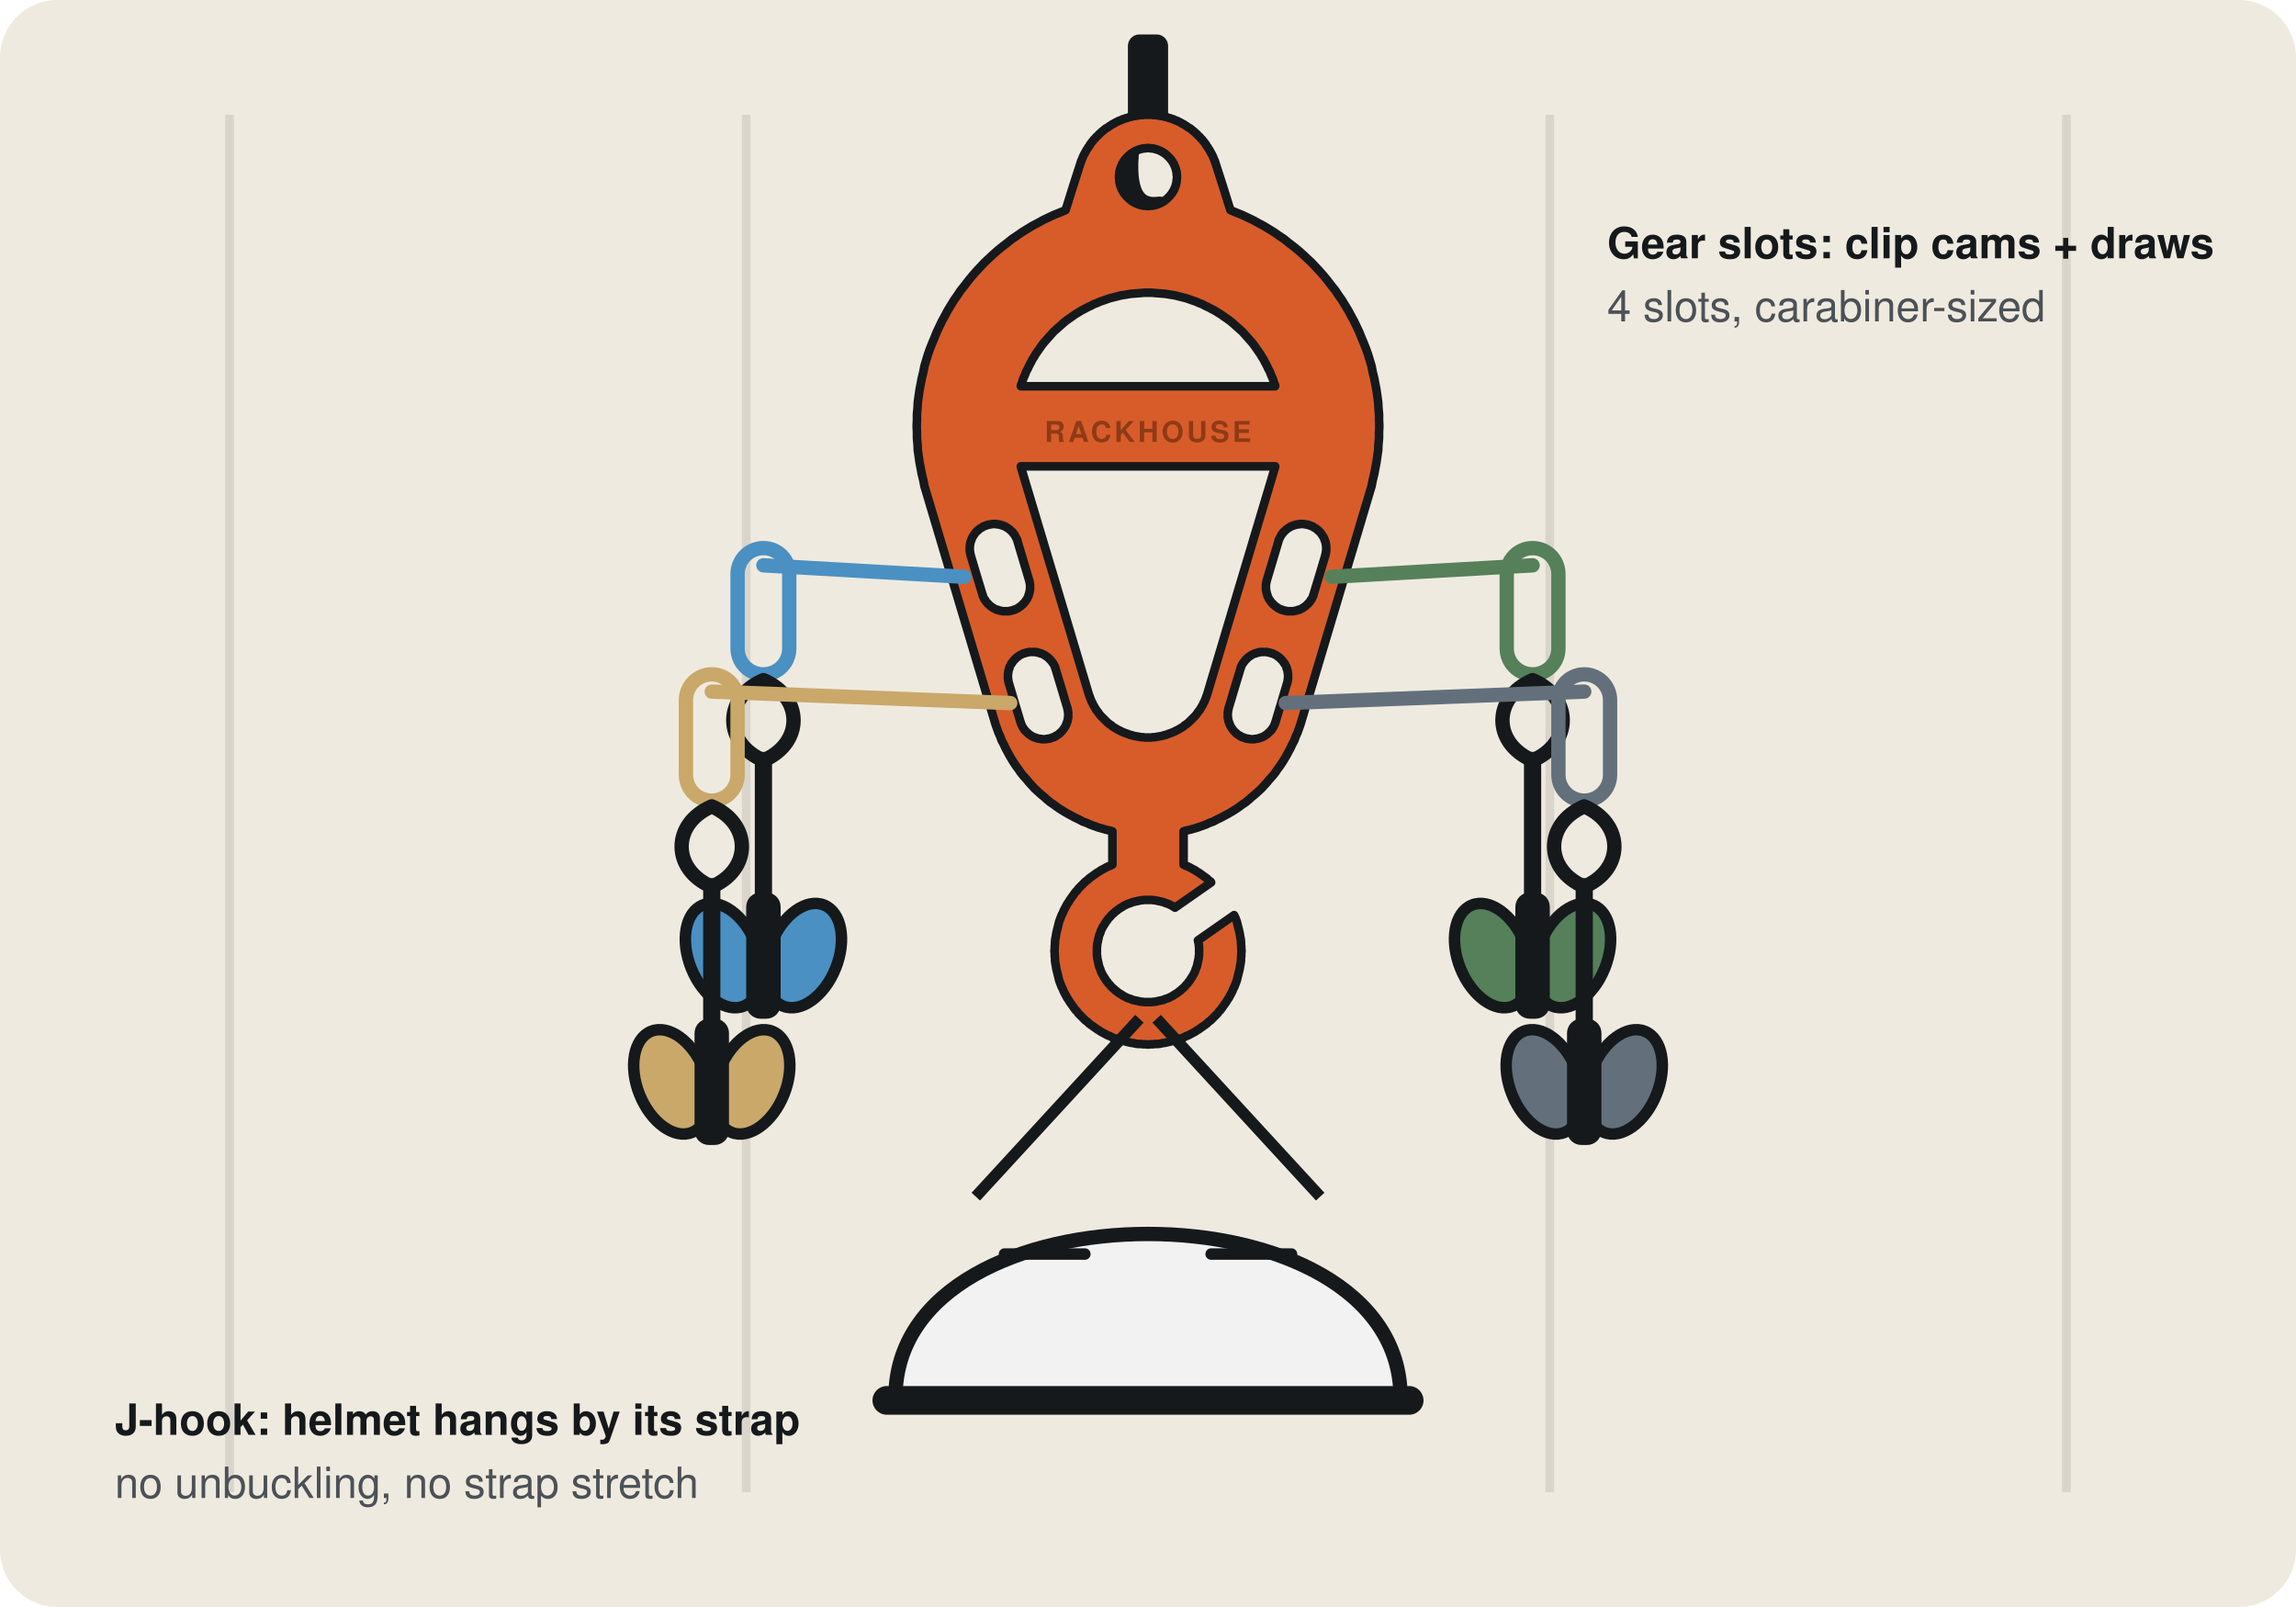
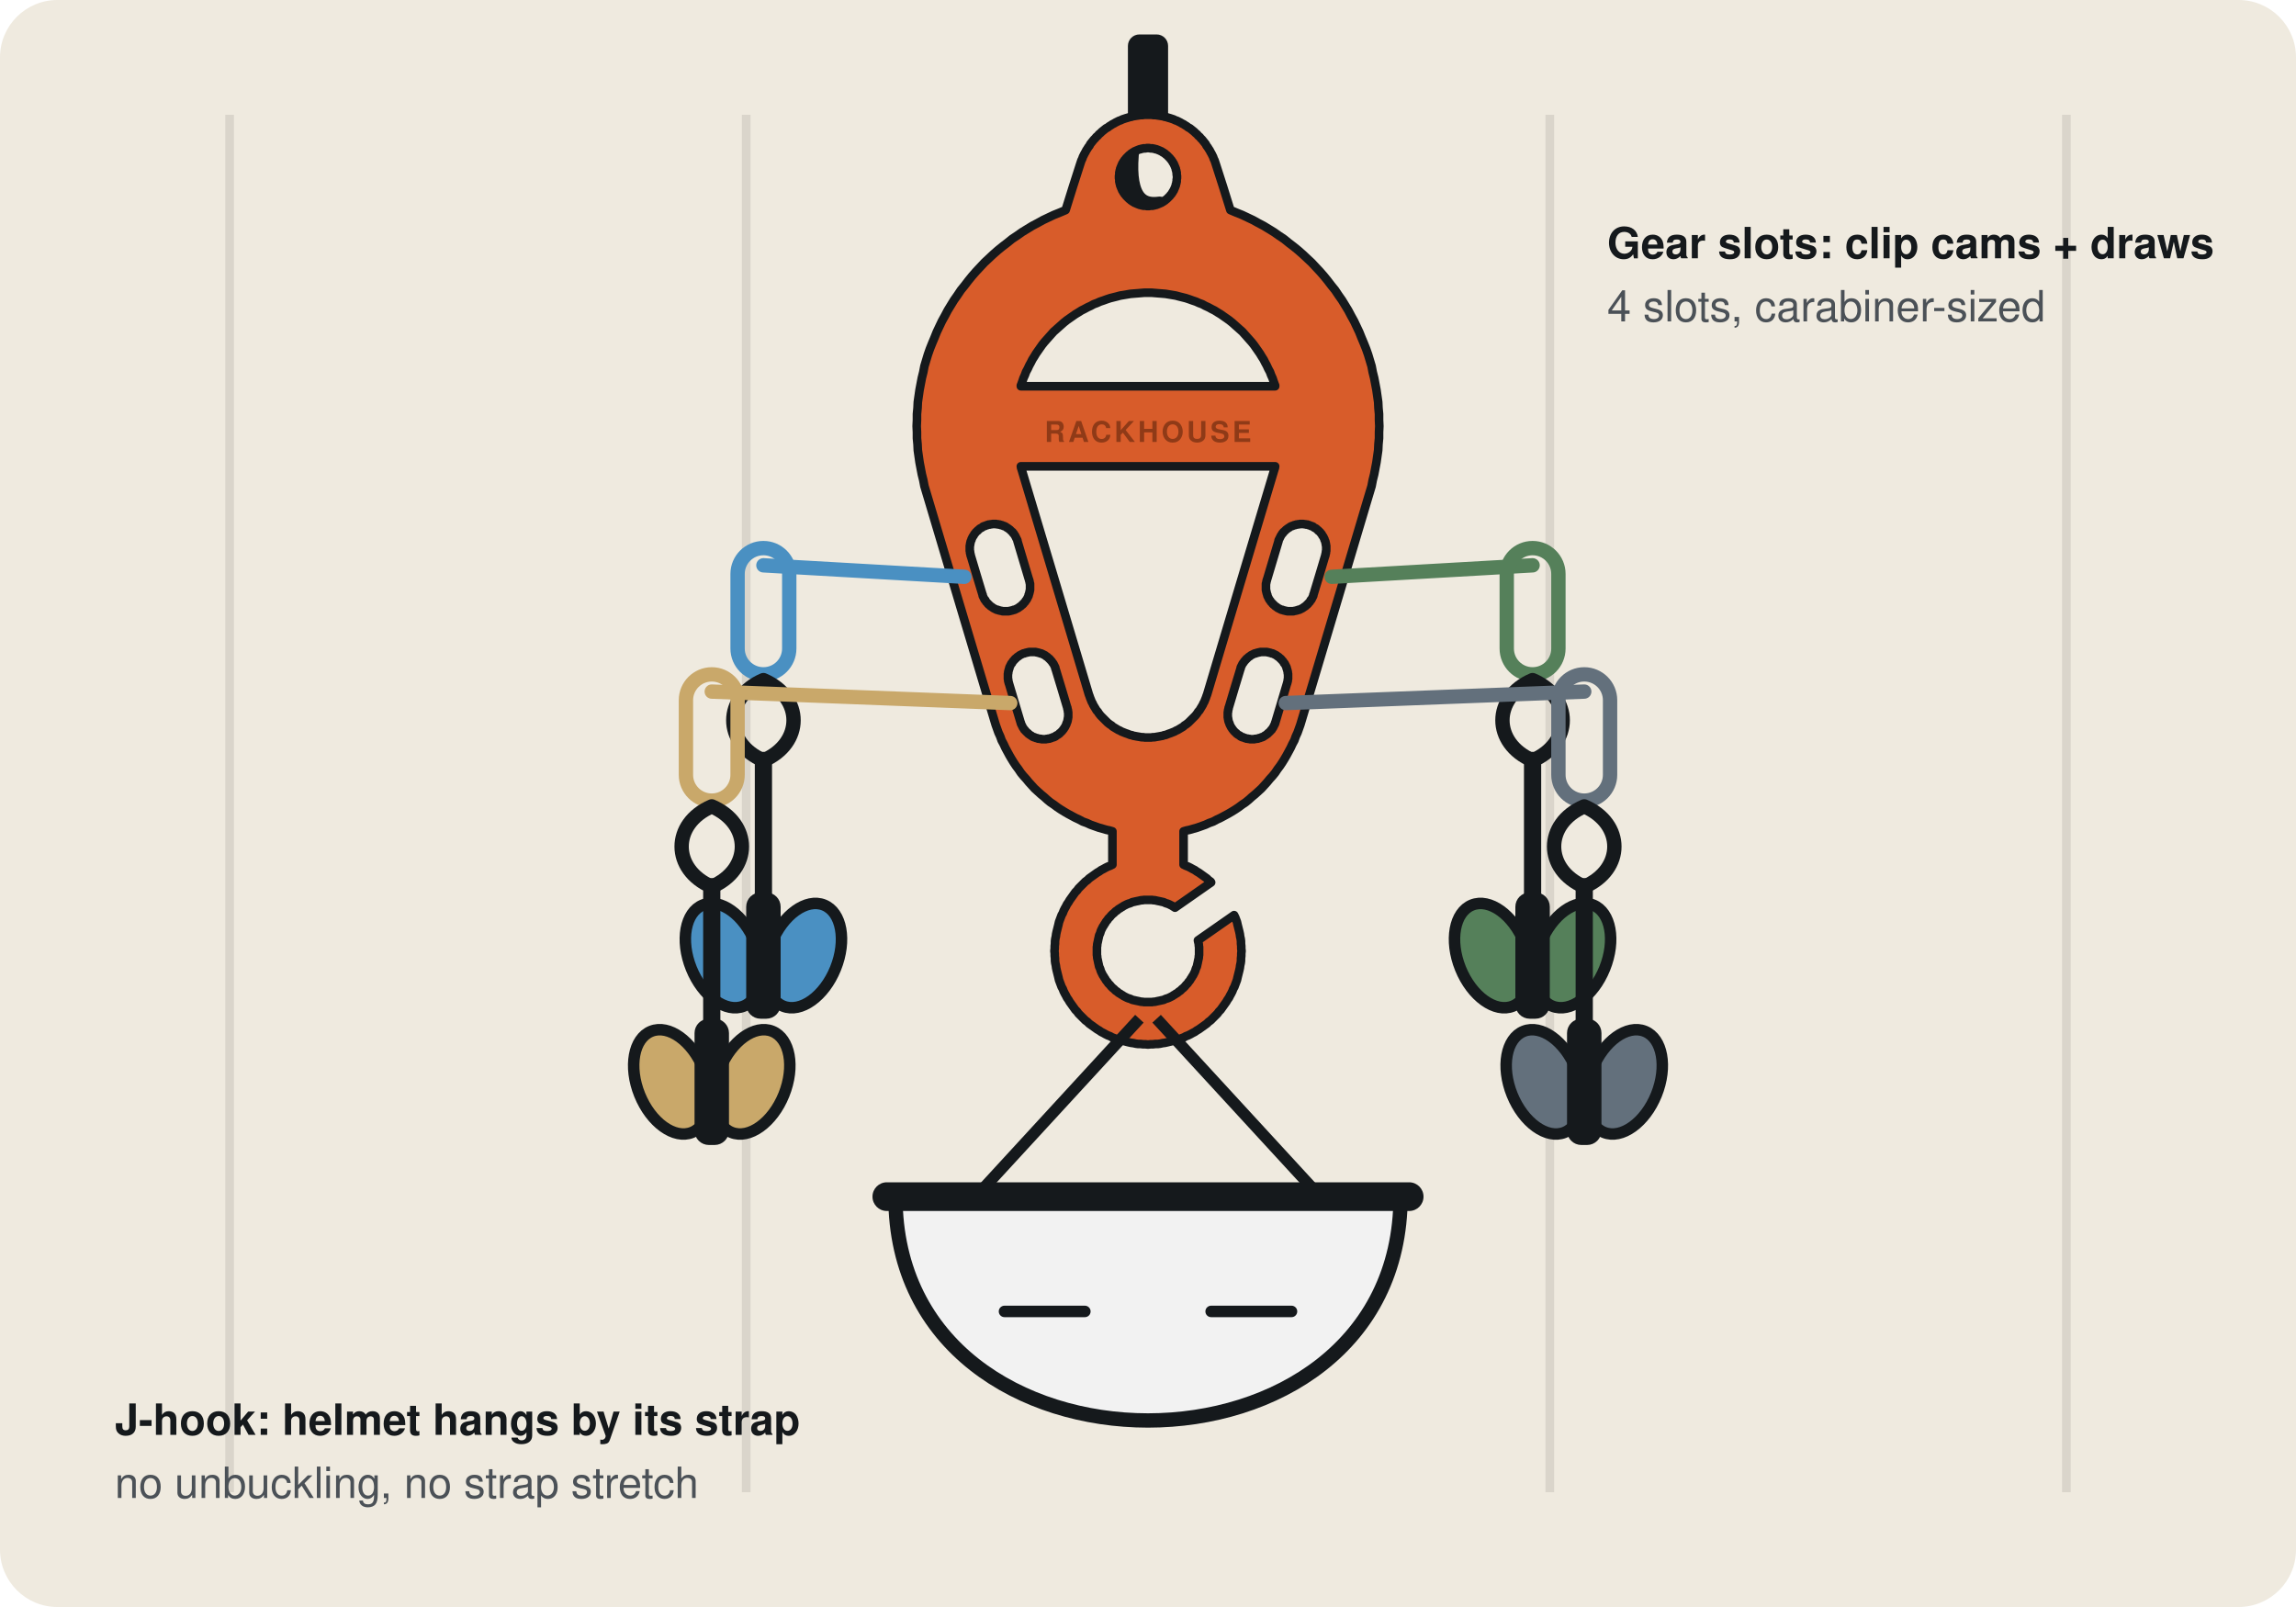
<svg xmlns="http://www.w3.org/2000/svg" viewBox="0 0 800 560" role="img" aria-label="Illustration of the Gatekeeper hanging from a wall hook, cams clipped through its gear slots and a helmet hanging from the J-hook">
  <rect width="800" height="560" rx="20" fill="#efeadf" />
  <g stroke="#15191c" stroke-opacity=".10" stroke-width="3">
    <line x1="80" y1="40" x2="80" y2="520" />
    <line x1="260" y1="40" x2="260" y2="520" />
    <line x1="540" y1="40" x2="540" y2="520" />
    <line x1="720" y1="40" x2="720" y2="520" />
  </g>
  <rect x="393" y="12" width="14" height="36" rx="4" fill="#15191c" />
  <path d="M394 48 Q 390 74 404 72" fill="none" stroke="#15191c" stroke-width="7" stroke-linecap="round" />
  <path d="M400.9 363.9 L401.7 363.9 L402.6 363.8 L403.4 363.8 L404.2 363.7 L405.1 363.5 L405.9 363.4 L406.8 363.2 L407.6 363.0 L408.4 362.8 L409.2 362.6 L410.1 362.4 L410.9 362.1 L411.7 361.8 L412.5 361.5 L413.2 361.1 L414.0 360.8 L414.8 360.4 L415.5 360.0 L416.3 359.6 L417.0 359.1 L417.7 358.7 L418.4 358.2 L419.1 357.7 L419.8 357.2 L420.5 356.7 L421.1 356.1 L421.8 355.6 L422.4 355.0 L423.0 354.4 L423.6 353.8 L424.2 353.2 L424.7 352.5 L425.3 351.9 L425.8 351.2 L426.3 350.5 L426.8 349.8 L427.3 349.1 L427.7 348.4 L428.2 347.7 L428.6 346.9 L429.0 346.2 L429.4 345.4 L429.7 344.6 L430.1 343.9 L430.4 343.1 L430.7 342.3 L431.0 341.5 L431.2 340.6 L431.4 339.8 L431.6 339.0 L431.8 338.2 L432.0 337.3 L432.1 336.5 L432.3 335.6 L432.4 334.8 L432.4 334.0 L432.5 333.1 L432.5 332.3 L432.6 331.4 L432.5 330.5 L432.5 329.7 L432.4 328.8 L432.4 328.0 L432.3 327.2 L432.1 326.3 L432.0 325.5 L431.8 324.6 L431.6 323.8 L431.4 323.0 L431.2 322.2 L431.0 321.3 L430.7 320.5 L430.4 319.7 L430.2 319.3 L430.0 318.9 L423.7 323.3 L417.4 327.7 L417.5 328.2 L417.6 328.6 L417.7 329.1 L417.7 329.5 L417.8 330.0 L417.8 330.5 L417.8 330.9 L417.8 331.4 L417.8 331.9 L417.8 332.3 L417.8 332.8 L417.7 333.3 L417.7 333.7 L417.6 334.2 L417.5 334.6 L417.4 335.1 L417.3 335.6 L417.2 336.0 L417.1 336.5 L417.0 336.9 L416.8 337.3 L416.6 337.8 L416.5 338.2 L416.3 338.7 L416.1 339.1 L415.9 339.5 L415.7 339.9 L415.4 340.3 L415.2 340.7 L414.9 341.1 L414.7 341.5 L414.4 341.9 L414.1 342.2 L413.9 342.6 L413.5 343.0 L413.2 343.3 L412.9 343.7 L412.6 344.0 L412.3 344.3 L411.9 344.6 L411.6 344.9 L411.2 345.3 L410.8 345.5 L410.5 345.8 L410.1 346.1 L409.7 346.3 L409.3 346.6 L408.9 346.8 L408.5 347.1 L408.1 347.3 L407.7 347.5 L407.3 347.7 L406.8 347.9 L406.4 348.0 L405.9 348.2 L405.5 348.4 L405.1 348.5 L404.6 348.6 L404.2 348.7 L403.7 348.8 L403.2 348.9 L402.8 349.0 L402.3 349.1 L401.9 349.1 L401.4 349.2 L400.9 349.2 L400.5 349.2 L400.0 349.2 L399.5 349.2 L399.1 349.2 L398.6 349.2 L398.1 349.1 L397.7 349.1 L397.2 349.0 L396.8 348.9 L396.3 348.8 L395.8 348.7 L395.4 348.6 L394.9 348.5 L394.5 348.4 L394.1 348.2 L393.6 348.0 L393.2 347.9 L392.7 347.7 L392.3 347.5 L391.9 347.3 L391.5 347.1 L391.1 346.8 L390.7 346.6 L390.3 346.3 L389.9 346.1 L389.5 345.8 L389.2 345.5 L388.8 345.3 L388.4 344.9 L388.1 344.6 L387.7 344.3 L387.4 344.0 L387.1 343.7 L386.8 343.3 L386.5 343.0 L386.1 342.6 L385.9 342.2 L385.6 341.9 L385.3 341.5 L385.1 341.1 L384.8 340.7 L384.6 340.3 L384.3 339.9 L384.1 339.5 L383.9 339.1 L383.7 338.7 L383.5 338.2 L383.4 337.8 L383.2 337.3 L383.0 336.9 L382.9 336.5 L382.8 336.0 L382.7 335.6 L382.6 335.1 L382.5 334.6 L382.4 334.2 L382.3 333.7 L382.3 333.3 L382.2 332.8 L382.2 332.3 L382.2 331.9 L382.2 331.4 L382.2 330.9 L382.2 330.5 L382.2 330.0 L382.3 329.5 L382.3 329.1 L382.4 328.6 L382.5 328.2 L382.6 327.7 L382.7 327.2 L382.8 326.8 L382.9 326.3 L383.0 325.9 L383.2 325.5 L383.4 325.0 L383.5 324.6 L383.7 324.1 L383.9 323.7 L384.1 323.3 L384.3 322.9 L384.6 322.5 L384.8 322.1 L385.1 321.7 L385.3 321.3 L385.6 320.9 L385.9 320.6 L386.1 320.2 L386.5 319.8 L386.8 319.5 L387.1 319.1 L387.4 318.8 L387.7 318.5 L388.1 318.2 L388.4 317.9 L388.8 317.5 L389.2 317.3 L389.5 317.0 L389.9 316.7 L390.3 316.5 L390.7 316.2 L391.1 316.0 L391.5 315.7 L391.9 315.5 L392.3 315.3 L392.7 315.1 L393.2 314.9 L393.6 314.8 L394.1 314.6 L394.5 314.4 L394.9 314.3 L395.4 314.2 L395.8 314.1 L396.3 314.0 L396.8 313.9 L397.2 313.8 L397.7 313.7 L398.1 313.7 L398.6 313.6 L399.1 313.6 L399.5 313.6 L400.0 313.6 L400.5 313.6 L400.9 313.6 L401.4 313.6 L401.9 313.7 L402.3 313.7 L402.8 313.8 L403.2 313.9 L403.7 314.0 L404.2 314.1 L404.6 314.2 L405.1 314.3 L405.5 314.4 L405.9 314.6 L406.4 314.8 L406.8 314.9 L407.3 315.1 L407.7 315.3 L408.1 315.5 L408.5 315.7 L408.9 316.0 L409.2 316.1 L409.4 316.3 L415.7 311.9 L422.0 307.5 L421.9 307.3 L421.8 307.2 L421.1 306.7 L420.5 306.1 L419.8 305.6 L419.1 305.1 L418.4 304.6 L417.7 304.1 L417.0 303.7 L416.3 303.2 L415.5 302.8 L414.8 302.4 L414.0 302.0 L413.2 301.7 L412.8 301.5 L412.4 301.3 L412.4 295.5 L412.4 289.7 L413.4 289.4 L414.4 289.2 L415.8 288.8 L417.2 288.4 L418.6 287.9 L420.0 287.4 L421.3 286.8 L422.7 286.3 L424.0 285.6 L425.3 285.0 L426.6 284.3 L427.9 283.6 L429.1 282.9 L430.4 282.1 L431.6 281.3 L432.8 280.4 L434.0 279.6 L435.1 278.7 L436.2 277.7 L437.3 276.8 L438.4 275.8 L439.5 274.8 L440.5 273.7 L441.5 272.6 L442.4 271.5 L443.4 270.4 L444.3 269.3 L445.1 268.1 L446.0 266.9 L446.8 265.7 L447.6 264.4 L448.3 263.2 L449.0 261.9 L449.7 260.6 L450.3 259.3 L451.0 258.0 L451.5 256.6 L452.1 255.3 L452.6 253.9 L453.1 252.5 L464.9 213.0 L476.7 173.4 L477.3 171.4 L477.9 169.4 L478.3 167.3 L478.8 165.3 L479.2 163.2 L479.6 161.1 L479.9 159.0 L480.2 156.9 L480.3 154.8 L480.5 152.7 L480.5 150.6 L480.6 148.5 L480.5 146.4 L480.5 144.3 L480.3 142.2 L480.2 140.1 L479.9 138.0 L479.6 135.9 L479.2 133.8 L478.8 131.7 L478.3 129.7 L477.9 127.6 L477.3 125.6 L476.7 123.6 L476.0 121.6 L475.2 119.6 L474.4 117.7 L473.6 115.7 L472.7 113.8 L471.8 111.9 L470.8 110.1 L469.8 108.2 L468.7 106.4 L467.6 104.6 L466.4 102.9 L465.2 101.1 L463.9 99.5 L462.6 97.8 L461.3 96.2 L459.9 94.6 L458.4 93.0 L457.0 91.5 L455.5 90.1 L453.9 88.6 L452.3 87.2 L450.7 85.9 L449.0 84.6 L447.4 83.3 L445.6 82.1 L443.9 80.9 L442.1 79.8 L440.3 78.7 L438.4 77.7 L436.6 76.7 L434.7 75.8 L432.8 74.9 L430.8 74.1 L428.9 73.3 L428.8 73.2 L428.7 73.2 L426.2 65.2 L423.6 57.1 L423.4 56.5 L423.2 55.9 L422.9 55.3 L422.7 54.7 L422.4 54.1 L422.1 53.5 L421.8 53.0 L421.5 52.4 L421.1 51.8 L420.8 51.3 L420.4 50.8 L420.1 50.2 L419.7 49.7 L419.3 49.2 L418.9 48.7 L418.4 48.2 L418.0 47.7 L417.5 47.3 L417.1 46.8 L416.6 46.4 L416.1 45.9 L415.6 45.5 L415.1 45.1 L414.6 44.7 L414.0 44.4 L413.5 44.0 L413.0 43.7 L412.4 43.3 L411.8 43.0 L411.3 42.7 L410.7 42.4 L410.1 42.1 L409.5 41.9 L408.9 41.6 L408.3 41.4 L407.7 41.2 L407.0 41.0 L406.4 40.8 L405.8 40.7 L405.2 40.5 L404.5 40.4 L403.9 40.3 L403.2 40.2 L402.6 40.1 L401.9 40.1 L401.3 40.0 L400.6 40.0 L400.0 40.0 L399.4 40.0 L398.7 40.0 L398.1 40.1 L397.4 40.1 L396.8 40.2 L396.1 40.3 L395.5 40.4 L394.8 40.5 L394.2 40.7 L393.6 40.8 L393.0 41.0 L392.3 41.2 L391.7 41.4 L391.1 41.6 L390.5 41.9 L389.9 42.1 L389.3 42.4 L388.7 42.7 L388.2 43.0 L387.6 43.3 L387.0 43.7 L386.5 44.0 L386.0 44.4 L385.4 44.7 L384.9 45.1 L384.4 45.5 L383.9 45.9 L383.4 46.4 L382.9 46.8 L382.5 47.3 L382.0 47.7 L381.6 48.2 L381.1 48.7 L380.7 49.2 L380.3 49.7 L379.9 50.2 L379.6 50.8 L379.2 51.3 L378.9 51.8 L378.5 52.4 L378.2 53.0 L377.9 53.5 L377.6 54.1 L377.3 54.7 L377.1 55.3 L376.8 55.9 L376.6 56.5 L376.4 57.1 L373.8 65.2 L371.3 73.2 L371.2 73.2 L371.1 73.3 L369.2 74.1 L367.2 74.9 L365.3 75.8 L363.4 76.7 L361.6 77.7 L359.7 78.7 L357.9 79.8 L356.1 80.9 L354.4 82.1 L352.6 83.3 L351.0 84.6 L349.3 85.9 L347.7 87.2 L346.1 88.6 L344.5 90.1 L343.0 91.5 L341.6 93.0 L340.1 94.6 L338.7 96.2 L337.4 97.8 L336.1 99.5 L334.8 101.1 L333.6 102.9 L332.4 104.6 L331.3 106.4 L330.2 108.2 L329.2 110.1 L328.2 111.9 L327.3 113.8 L326.4 115.7 L325.6 117.7 L324.8 119.6 L324.0 121.6 L323.3 123.6 L322.7 125.6 L322.1 127.6 L321.7 129.7 L321.2 131.7 L320.8 133.8 L320.4 135.9 L320.1 138.0 L319.8 140.1 L319.7 142.2 L319.5 144.3 L319.5 146.4 L319.4 148.5 L319.5 150.6 L319.5 152.7 L319.7 154.8 L319.8 156.9 L320.1 159.0 L320.4 161.1 L320.8 163.2 L321.2 165.3 L321.7 167.3 L322.1 169.4 L322.7 171.4 L323.3 173.4 L335.1 213.0 L346.9 252.5 L347.4 253.9 L347.9 255.3 L348.5 256.6 L349.0 258.0 L349.7 259.3 L350.3 260.6 L351.0 261.9 L351.7 263.2 L352.4 264.4 L353.2 265.7 L354.0 266.9 L354.9 268.1 L355.7 269.3 L356.6 270.4 L357.6 271.5 L358.5 272.6 L359.5 273.7 L360.5 274.8 L361.6 275.8 L362.7 276.8 L363.8 277.7 L364.9 278.7 L366.0 279.6 L367.2 280.4 L368.4 281.3 L369.6 282.1 L370.9 282.9 L372.1 283.6 L373.4 284.3 L374.7 285.0 L376.0 285.6 L377.3 286.3 L378.7 286.8 L380.0 287.4 L381.4 287.9 L382.8 288.4 L384.2 288.8 L385.6 289.2 L386.6 289.4 L387.6 289.7 L387.6 295.5 L387.6 301.3 L387.2 301.5 L386.8 301.7 L386.0 302.0 L385.2 302.4 L384.5 302.8 L383.7 303.2 L383.0 303.7 L382.3 304.1 L381.6 304.6 L380.9 305.1 L380.2 305.6 L379.5 306.1 L378.9 306.7 L378.2 307.2 L377.6 307.8 L377.0 308.4 L376.4 309.0 L375.8 309.6 L375.3 310.3 L374.7 310.9 L374.2 311.6 L373.7 312.3 L373.2 313.0 L372.7 313.7 L372.3 314.4 L371.8 315.1 L371.4 315.9 L371.0 316.6 L370.6 317.4 L370.3 318.2 L369.9 318.9 L369.6 319.7 L369.3 320.5 L369.0 321.3 L368.8 322.2 L368.6 323.0 L368.4 323.8 L368.2 324.6 L368.0 325.5 L367.9 326.3 L367.7 327.2 L367.6 328.0 L367.6 328.8 L367.5 329.7 L367.5 330.5 L367.4 331.4 L367.5 332.3 L367.5 333.1 L367.6 334.0 L367.6 334.8 L367.7 335.6 L367.9 336.5 L368.0 337.3 L368.2 338.2 L368.4 339.0 L368.6 339.8 L368.8 340.6 L369.0 341.5 L369.3 342.3 L369.6 343.1 L369.9 343.9 L370.3 344.6 L370.6 345.4 L371.0 346.2 L371.4 346.9 L371.8 347.7 L372.3 348.4 L372.7 349.1 L373.2 349.8 L373.7 350.5 L374.2 351.2 L374.7 351.9 L375.3 352.5 L375.8 353.2 L376.4 353.8 L377.0 354.4 L377.6 355.0 L378.2 355.6 L378.9 356.1 L379.5 356.7 L380.2 357.2 L380.9 357.7 L381.6 358.2 L382.3 358.7 L383.0 359.1 L383.7 359.6 L384.5 360.0 L385.2 360.4 L386.0 360.8 L386.8 361.1 L387.5 361.5 L388.3 361.8 L389.1 362.1 L389.9 362.4 L390.8 362.6 L391.6 362.8 L392.4 363.0 L393.2 363.2 L394.1 363.4 L394.9 363.5 L395.8 363.7 L396.6 363.8 L397.4 363.8 L398.3 363.9 L399.1 363.9 L400.0 364.0 Z M399.7 71.8 L399.5 71.8 L399.2 71.7 L398.9 71.7 L398.7 71.7 L398.4 71.7 L398.2 71.6 L397.9 71.6 L397.6 71.5 L397.4 71.4 L397.1 71.4 L396.9 71.3 L396.6 71.2 L396.4 71.1 L396.1 71.0 L395.9 70.9 L395.7 70.8 L395.4 70.7 L395.2 70.6 L395.0 70.4 L394.7 70.3 L394.5 70.1 L394.3 70.0 L394.1 69.9 L393.9 69.7 L393.7 69.5 L393.5 69.4 L393.3 69.2 L393.1 69.0 L392.9 68.8 L392.7 68.6 L392.5 68.4 L392.3 68.2 L392.2 68.0 L392.0 67.8 L391.8 67.6 L391.7 67.4 L391.6 67.2 L391.4 67.0 L391.3 66.7 L391.1 66.5 L391.0 66.3 L390.9 66.0 L390.8 65.8 L390.7 65.6 L390.6 65.3 L390.5 65.1 L390.4 64.8 L390.3 64.6 L390.3 64.3 L390.2 64.1 L390.1 63.8 L390.1 63.5 L390.0 63.3 L390.0 63.0 L390.0 62.8 L390.0 62.5 L389.9 62.2 L389.9 62.0 L389.9 61.7 L389.9 61.4 L389.9 61.2 L390.0 60.9 L390.0 60.6 L390.0 60.4 L390.0 60.1 L390.1 59.9 L390.1 59.6 L390.2 59.3 L390.3 59.1 L390.3 58.8 L390.4 58.6 L390.5 58.3 L390.6 58.1 L390.7 57.8 L390.8 57.6 L390.9 57.4 L391.0 57.1 L391.1 56.9 L391.3 56.7 L391.4 56.4 L391.6 56.2 L391.7 56.0 L391.8 55.8 L392.0 55.6 L392.2 55.4 L392.3 55.2 L392.5 55.0 L392.7 54.8 L392.9 54.6 L393.1 54.4 L393.3 54.2 L393.5 54.0 L393.7 53.9 L393.9 53.7 L394.1 53.5 L394.3 53.4 L394.5 53.3 L394.7 53.1 L395.0 53.0 L395.2 52.8 L395.4 52.7 L395.7 52.6 L395.9 52.5 L396.1 52.4 L396.4 52.3 L396.6 52.2 L396.9 52.1 L397.1 52.0 L397.4 52.0 L397.6 51.9 L397.9 51.8 L398.2 51.8 L398.4 51.7 L398.7 51.7 L398.9 51.7 L399.2 51.7 L399.5 51.6 L399.7 51.6 L400.0 51.6 L400.3 51.6 L400.5 51.6 L400.8 51.7 L401.1 51.7 L401.3 51.7 L401.6 51.7 L401.8 51.8 L402.1 51.8 L402.4 51.9 L402.6 52.0 L402.9 52.0 L403.1 52.1 L403.4 52.2 L403.6 52.3 L403.9 52.4 L404.1 52.5 L404.3 52.6 L404.6 52.7 L404.8 52.8 L405.0 53.0 L405.3 53.1 L405.5 53.3 L405.7 53.4 L405.9 53.5 L406.1 53.7 L406.3 53.9 L406.5 54.0 L406.7 54.2 L406.9 54.4 L407.1 54.6 L407.3 54.8 L407.5 55.0 L407.7 55.2 L407.8 55.4 L408.0 55.6 L408.2 55.8 L408.3 56.0 L408.4 56.2 L408.6 56.4 L408.7 56.7 L408.9 56.9 L409.0 57.1 L409.1 57.4 L409.2 57.6 L409.3 57.8 L409.4 58.1 L409.5 58.3 L409.6 58.6 L409.7 58.8 L409.7 59.1 L409.8 59.3 L409.9 59.6 L409.9 59.9 L410.0 60.1 L410.0 60.4 L410.0 60.6 L410.0 60.9 L410.1 61.2 L410.1 61.4 L410.1 61.7 L410.1 62.0 L410.1 62.2 L410.0 62.5 L410.0 62.8 L410.0 63.0 L410.0 63.3 L409.9 63.5 L409.9 63.8 L409.8 64.1 L409.7 64.3 L409.7 64.6 L409.6 64.8 L409.5 65.1 L409.4 65.3 L409.3 65.6 L409.2 65.8 L409.1 66.0 L409.0 66.3 L408.9 66.5 L408.7 66.7 L408.6 67.0 L408.4 67.2 L408.3 67.4 L408.2 67.6 L408.0 67.8 L407.8 68.0 L407.7 68.2 L407.5 68.4 L407.3 68.6 L407.1 68.8 L406.9 69.0 L406.7 69.2 L406.5 69.4 L406.3 69.5 L406.1 69.7 L405.9 69.9 L405.7 70.0 L405.5 70.1 L405.3 70.3 L405.0 70.4 L404.8 70.6 L404.6 70.7 L404.3 70.8 L404.1 70.9 L403.9 71.0 L403.6 71.1 L403.4 71.2 L403.1 71.3 L402.9 71.4 L402.6 71.4 L402.4 71.5 L402.1 71.6 L401.8 71.6 L401.6 71.7 L401.3 71.7 L401.1 71.7 L400.8 71.7 L400.5 71.8 L400.3 71.8 L400.0 71.8 Z M355.7 134.3 L355.8 134.1 L356.2 133.0 L356.6 131.8 L357.1 130.7 L357.5 129.6 L358.1 128.5 L358.6 127.4 L359.2 126.3 L359.7 125.3 L360.4 124.2 L361.0 123.2 L361.7 122.2 L362.4 121.2 L363.1 120.2 L363.9 119.2 L364.7 118.3 L365.5 117.4 L366.3 116.5 L367.1 115.6 L368.0 114.8 L368.9 114.0 L369.8 113.2 L370.7 112.4 L371.7 111.6 L372.7 110.9 L373.7 110.2 L374.7 109.5 L375.7 108.9 L376.8 108.2 L377.8 107.7 L378.9 107.1 L380.0 106.6 L381.1 106.0 L382.2 105.6 L383.3 105.1 L384.5 104.7 L385.6 104.3 L386.8 103.9 L388.0 103.6 L389.2 103.3 L390.3 103.0 L391.5 102.8 L392.7 102.6 L393.9 102.4 L395.1 102.3 L396.4 102.2 L397.6 102.1 L398.8 102.0 L400.0 102.0 L401.2 102.0 L402.4 102.1 L403.6 102.2 L404.9 102.3 L406.1 102.4 L407.3 102.6 L408.5 102.8 L409.7 103.0 L410.8 103.3 L412.0 103.6 L413.2 103.9 L414.4 104.3 L415.5 104.7 L416.7 105.1 L417.8 105.6 L418.9 106.0 L420.0 106.6 L421.1 107.1 L422.2 107.7 L423.2 108.2 L424.3 108.9 L425.3 109.5 L426.3 110.2 L427.3 110.9 L428.3 111.6 L429.3 112.4 L430.2 113.2 L431.1 114.0 L432.0 114.8 L432.9 115.6 L433.7 116.5 L434.5 117.4 L435.3 118.3 L436.1 119.2 L436.9 120.2 L437.6 121.2 L438.3 122.2 L439.0 123.2 L439.6 124.2 L440.3 125.3 L440.8 126.3 L441.4 127.4 L441.9 128.5 L442.5 129.6 L442.9 130.7 L443.4 131.8 L443.8 133.0 L444.2 134.1 L444.3 134.3 L444.3 134.6 L400.0 134.6 L355.7 134.6 Z M399.4 257.0 L398.9 257.0 L398.3 256.9 L397.7 256.9 L397.2 256.8 L396.6 256.7 L396.0 256.6 L395.5 256.5 L394.9 256.4 L394.4 256.2 L393.8 256.1 L393.3 255.9 L392.8 255.7 L392.2 255.5 L391.7 255.3 L391.2 255.1 L390.7 254.9 L390.2 254.6 L389.7 254.4 L389.2 254.1 L388.7 253.8 L388.2 253.5 L387.7 253.2 L387.3 252.8 L386.8 252.5 L386.4 252.2 L385.9 251.8 L385.5 251.4 L385.1 251.0 L384.7 250.6 L384.3 250.2 L383.9 249.8 L383.5 249.4 L383.1 248.9 L382.8 248.5 L382.5 248.0 L382.1 247.6 L381.8 247.1 L381.5 246.6 L381.2 246.1 L380.9 245.6 L380.7 245.1 L380.4 244.6 L380.2 244.1 L380.0 243.6 L379.8 243.1 L379.6 242.5 L379.4 242.0 L367.7 202.8 L356.0 163.7 L355.8 163.1 L355.7 162.5 L400.0 162.5 L444.3 162.5 L444.2 163.1 L444.0 163.7 L432.3 202.8 L420.6 242.0 L420.4 242.5 L420.2 243.1 L420.0 243.6 L419.8 244.1 L419.6 244.6 L419.3 245.1 L419.1 245.6 L418.8 246.1 L418.5 246.6 L418.2 247.1 L417.9 247.6 L417.5 248.0 L417.2 248.5 L416.9 248.9 L416.5 249.4 L416.1 249.8 L415.7 250.2 L415.3 250.6 L414.9 251.0 L414.5 251.4 L414.1 251.8 L413.6 252.2 L413.2 252.5 L412.7 252.8 L412.3 253.2 L411.8 253.5 L411.3 253.8 L410.8 254.1 L410.3 254.4 L409.8 254.6 L409.3 254.9 L408.8 255.1 L408.3 255.3 L407.8 255.5 L407.2 255.7 L406.7 255.9 L406.2 256.1 L405.6 256.2 L405.1 256.4 L404.5 256.5 L404.0 256.6 L403.4 256.7 L402.8 256.8 L402.3 256.9 L401.7 256.9 L401.1 257.0 L400.6 257.0 L400.0 257.0 Z M350.2 213.0 L350.0 213.0 L349.7 213.0 L349.5 213.0 L349.3 213.0 L349.1 212.9 L348.9 212.9 L348.6 212.8 L348.4 212.8 L348.2 212.7 L348.0 212.7 L347.8 212.6 L347.6 212.5 L347.3 212.5 L347.1 212.4 L346.9 212.3 L346.7 212.2 L346.5 212.1 L346.3 212.0 L346.1 211.9 L346.0 211.8 L345.8 211.7 L345.6 211.5 L345.4 211.4 L345.2 211.3 L345.0 211.1 L344.9 211.0 L344.7 210.8 L344.5 210.7 L344.4 210.5 L344.2 210.4 L344.1 210.2 L343.9 210.0 L343.8 209.9 L343.6 209.7 L343.5 209.5 L343.4 209.3 L343.3 209.1 L343.1 209.0 L343.0 208.8 L342.9 208.6 L342.8 208.4 L342.7 208.2 L342.6 208.0 L342.5 207.8 L342.4 207.6 L342.4 207.3 L342.3 207.1 L340.3 200.5 L338.3 193.8 L338.2 193.6 L338.2 193.3 L338.1 193.1 L338.1 192.9 L338.0 192.7 L338.0 192.5 L338.0 192.2 L337.9 192.0 L337.9 191.8 L337.9 191.6 L337.9 191.4 L337.9 191.1 L337.9 190.9 L337.9 190.7 L337.9 190.5 L337.9 190.2 L338.0 190.0 L338.0 189.8 L338.0 189.6 L338.1 189.4 L338.1 189.1 L338.2 188.9 L338.2 188.7 L338.3 188.5 L338.4 188.3 L338.5 188.1 L338.5 187.9 L338.6 187.7 L338.7 187.5 L338.8 187.3 L338.9 187.1 L339.0 186.9 L339.2 186.7 L339.3 186.5 L339.4 186.3 L339.5 186.1 L339.7 185.9 L339.8 185.8 L339.9 185.6 L340.1 185.4 L340.2 185.3 L340.4 185.1 L340.6 185.0 L340.7 184.8 L340.9 184.7 L341.1 184.5 L341.2 184.4 L341.4 184.2 L341.6 184.1 L341.8 184.0 L342.0 183.9 L342.2 183.8 L342.4 183.6 L342.5 183.5 L342.8 183.4 L343.0 183.3 L343.2 183.3 L343.4 183.2 L343.6 183.1 L343.8 183.0 L344.0 183.0 L344.2 182.9 L344.4 182.8 L344.6 182.8 L344.9 182.8 L345.1 182.7 L345.3 182.7 L345.5 182.7 L345.8 182.6 L346.0 182.6 L346.2 182.6 L346.4 182.6 L346.6 182.6 L346.9 182.6 L347.1 182.6 L347.3 182.7 L347.5 182.7 L347.8 182.7 L348.0 182.8 L348.2 182.8 L348.4 182.8 L348.6 182.9 L348.8 183.0 L349.1 183.0 L349.3 183.1 L349.5 183.2 L349.7 183.3 L349.9 183.3 L350.1 183.4 L350.3 183.5 L350.5 183.6 L350.7 183.8 L350.9 183.9 L351.1 184.0 L351.2 184.1 L351.4 184.2 L351.6 184.4 L351.8 184.5 L352.0 184.7 L352.1 184.8 L352.3 185.0 L352.4 185.1 L352.6 185.3 L352.8 185.4 L352.9 185.6 L353.0 185.8 L353.2 185.9 L353.3 186.1 L353.4 186.3 L353.6 186.5 L353.7 186.7 L353.8 186.9 L353.9 187.1 L354.0 187.3 L354.1 187.5 L354.2 187.7 L354.3 187.9 L354.4 188.1 L354.5 188.3 L354.5 188.5 L356.5 195.2 L358.5 201.9 L358.6 202.1 L358.6 202.3 L358.7 202.5 L358.7 202.7 L358.8 203.0 L358.8 203.2 L358.9 203.4 L358.9 203.6 L358.9 203.8 L358.9 204.1 L358.9 204.3 L358.9 204.5 L358.9 204.7 L358.9 204.9 L358.9 205.2 L358.9 205.4 L358.9 205.6 L358.8 205.8 L358.8 206.1 L358.7 206.3 L358.7 206.5 L358.6 206.7 L358.6 206.9 L358.5 207.1 L358.4 207.3 L358.4 207.6 L358.3 207.8 L358.2 208.0 L358.1 208.2 L358.0 208.4 L357.9 208.6 L357.8 208.8 L357.7 209.0 L357.6 209.1 L357.4 209.3 L357.3 209.5 L357.2 209.7 L357.0 209.9 L356.9 210.0 L356.7 210.2 L356.6 210.4 L356.4 210.5 L356.3 210.7 L356.1 210.8 L355.9 211.0 L355.8 211.1 L355.6 211.3 L355.4 211.4 L355.2 211.5 L355.0 211.7 L354.9 211.8 L354.7 211.9 L354.5 212.0 L354.3 212.1 L354.1 212.2 L353.9 212.3 L353.7 212.4 L353.5 212.5 L353.2 212.5 L353.0 212.6 L352.8 212.7 L352.6 212.7 L352.4 212.8 L352.2 212.8 L352.0 212.9 L351.7 212.9 L351.5 213.0 L351.3 213.0 L351.1 213.0 L350.9 213.0 L350.6 213.0 L350.4 213.0 Z M449.4 213.0 L449.1 213.0 L448.9 213.0 L448.7 213.0 L448.5 213.0 L448.3 212.9 L448.0 212.9 L447.8 212.8 L447.6 212.8 L447.4 212.7 L447.2 212.7 L447.0 212.6 L446.8 212.5 L446.5 212.5 L446.3 212.4 L446.1 212.3 L445.9 212.2 L445.7 212.1 L445.5 212.0 L445.3 211.9 L445.1 211.8 L445.0 211.7 L444.8 211.5 L444.6 211.4 L444.4 211.3 L444.2 211.1 L444.1 211.0 L443.9 210.8 L443.7 210.7 L443.6 210.5 L443.4 210.4 L443.3 210.2 L443.1 210.0 L443.0 209.9 L442.8 209.7 L442.7 209.5 L442.6 209.3 L442.4 209.1 L442.3 209.0 L442.2 208.8 L442.1 208.6 L442.0 208.4 L441.9 208.2 L441.8 208.0 L441.7 207.8 L441.6 207.6 L441.6 207.3 L441.5 207.1 L441.4 206.9 L441.4 206.7 L441.3 206.5 L441.3 206.3 L441.2 206.1 L441.2 205.8 L441.1 205.6 L441.1 205.4 L441.1 205.2 L441.1 204.9 L441.1 204.7 L441.1 204.5 L441.1 204.3 L441.1 204.1 L441.1 203.8 L441.1 203.6 L441.1 203.4 L441.2 203.2 L441.2 203.0 L441.3 202.7 L441.3 202.5 L441.4 202.3 L441.4 202.1 L441.5 201.9 L443.5 195.2 L445.5 188.5 L445.5 188.3 L445.6 188.1 L445.7 187.9 L445.8 187.7 L445.9 187.5 L446.0 187.3 L446.1 187.1 L446.2 186.9 L446.3 186.7 L446.4 186.5 L446.6 186.3 L446.7 186.1 L446.8 185.9 L447.0 185.8 L447.1 185.6 L447.2 185.4 L447.4 185.3 L447.6 185.1 L447.7 185.0 L447.9 184.8 L448.0 184.7 L448.2 184.5 L448.4 184.4 L448.6 184.2 L448.8 184.1 L448.9 184.0 L449.1 183.9 L449.3 183.8 L449.5 183.6 L449.7 183.5 L449.9 183.4 L450.1 183.3 L450.3 183.3 L450.5 183.2 L450.7 183.1 L450.9 183.0 L451.2 183.0 L451.4 182.9 L451.6 182.8 L451.8 182.8 L452.0 182.8 L452.2 182.7 L452.5 182.7 L452.7 182.7 L452.9 182.6 L453.1 182.6 L453.4 182.6 L453.6 182.6 L453.8 182.6 L454.0 182.6 L454.2 182.6 L454.5 182.7 L454.7 182.7 L454.9 182.7 L455.1 182.8 L455.4 182.8 L455.6 182.8 L455.8 182.9 L456.0 183.0 L456.2 183.0 L456.4 183.1 L456.6 183.2 L456.8 183.3 L457.0 183.3 L457.2 183.4 L457.5 183.5 L457.6 183.6 L457.8 183.8 L458.0 183.9 L458.2 184.0 L458.4 184.1 L458.6 184.2 L458.8 184.4 L458.9 184.5 L459.1 184.7 L459.3 184.8 L459.4 185.0 L459.6 185.1 L459.8 185.3 L459.9 185.4 L460.1 185.6 L460.2 185.8 L460.3 185.9 L460.5 186.1 L460.6 186.3 L460.7 186.5 L460.8 186.7 L461.0 186.9 L461.1 187.1 L461.2 187.3 L461.3 187.5 L461.4 187.7 L461.5 187.9 L461.5 188.1 L461.6 188.3 L461.7 188.5 L461.8 188.7 L461.8 188.9 L461.9 189.1 L461.9 189.4 L462.0 189.6 L462.0 189.8 L462.0 190.0 L462.1 190.2 L462.1 190.5 L462.1 190.7 L462.1 190.9 L462.1 191.1 L462.1 191.4 L462.1 191.6 L462.1 191.8 L462.1 192.0 L462.0 192.2 L462.0 192.5 L462.0 192.7 L461.9 192.9 L461.9 193.1 L461.8 193.3 L461.8 193.6 L461.7 193.8 L459.7 200.5 L457.7 207.1 L457.6 207.3 L457.6 207.6 L457.5 207.8 L457.4 208.0 L457.3 208.2 L457.2 208.4 L457.1 208.6 L457.0 208.8 L456.9 209.0 L456.7 209.1 L456.6 209.3 L456.5 209.5 L456.4 209.7 L456.2 209.9 L456.1 210.0 L455.9 210.2 L455.8 210.4 L455.6 210.5 L455.5 210.7 L455.3 210.8 L455.1 211.0 L455.0 211.1 L454.8 211.3 L454.6 211.4 L454.4 211.5 L454.2 211.7 L454.0 211.8 L453.9 211.9 L453.7 212.0 L453.5 212.1 L453.3 212.2 L453.1 212.3 L452.9 212.4 L452.7 212.5 L452.4 212.5 L452.2 212.6 L452.0 212.7 L451.8 212.7 L451.6 212.8 L451.4 212.8 L451.1 212.9 L450.9 212.9 L450.7 213.0 L450.5 213.0 L450.3 213.0 L450.0 213.0 L449.8 213.0 L449.6 213.0 Z M363.5 257.6 L363.2 257.6 L363.0 257.6 L362.8 257.5 L362.6 257.5 L362.4 257.5 L362.1 257.4 L361.9 257.4 L361.7 257.4 L361.5 257.3 L361.3 257.2 L361.1 257.2 L360.8 257.1 L360.6 257.0 L360.4 256.9 L360.2 256.9 L360.0 256.8 L359.8 256.7 L359.6 256.6 L359.4 256.4 L359.2 256.3 L359.0 256.2 L358.9 256.1 L358.7 256.0 L358.5 255.8 L358.3 255.7 L358.2 255.5 L358.0 255.4 L357.8 255.2 L357.7 255.1 L357.5 254.9 L357.4 254.8 L357.2 254.6 L357.1 254.4 L356.9 254.3 L356.8 254.1 L356.7 253.9 L356.5 253.7 L356.4 253.5 L356.3 253.3 L356.2 253.1 L356.1 252.9 L356.0 252.7 L355.9 252.5 L355.8 252.3 L355.7 252.1 L355.7 251.9 L355.6 251.7 L353.6 245.0 L351.6 238.3 L351.5 238.1 L351.5 237.9 L351.4 237.7 L351.4 237.5 L351.3 237.3 L351.3 237.0 L351.3 236.8 L351.2 236.6 L351.2 236.4 L351.2 236.1 L351.2 235.9 L351.2 235.7 L351.2 235.5 L351.2 235.3 L351.2 235.0 L351.2 234.8 L351.3 234.6 L351.3 234.4 L351.3 234.1 L351.4 233.9 L351.4 233.7 L351.5 233.5 L351.5 233.3 L351.6 233.1 L351.7 232.9 L351.7 232.6 L351.8 232.4 L351.9 232.2 L352.0 232.0 L352.1 231.8 L352.2 231.6 L352.3 231.4 L352.4 231.2 L352.6 231.1 L352.7 230.9 L352.8 230.7 L352.9 230.5 L353.1 230.3 L353.2 230.2 L353.4 230.0 L353.5 229.8 L353.7 229.7 L353.8 229.5 L354.0 229.4 L354.2 229.2 L354.3 229.1 L354.5 228.9 L354.7 228.8 L354.9 228.7 L355.1 228.5 L355.2 228.4 L355.4 228.3 L355.6 228.2 L355.8 228.1 L356.0 228.0 L356.2 227.9 L356.4 227.8 L356.6 227.7 L356.9 227.7 L357.1 227.6 L357.3 227.5 L357.5 227.5 L357.7 227.4 L357.9 227.4 L358.1 227.3 L358.4 227.3 L358.6 227.2 L358.8 227.2 L359.0 227.2 L359.3 227.2 L359.5 227.2 L359.7 227.2 L359.9 227.2 L360.1 227.2 L360.4 227.2 L360.6 227.2 L360.8 227.2 L361.0 227.3 L361.3 227.3 L361.5 227.4 L361.7 227.4 L361.9 227.5 L362.1 227.5 L362.3 227.6 L362.5 227.7 L362.8 227.7 L363.0 227.8 L363.2 227.9 L363.4 228.0 L363.6 228.1 L363.8 228.2 L364.0 228.3 L364.2 228.4 L364.3 228.5 L364.5 228.7 L364.7 228.8 L364.9 228.9 L365.1 229.1 L365.2 229.2 L365.4 229.4 L365.6 229.5 L365.7 229.7 L365.9 229.8 L366.0 230.0 L366.2 230.2 L366.3 230.3 L366.5 230.5 L366.6 230.7 L366.7 230.9 L366.9 231.1 L367.0 231.2 L367.1 231.4 L367.2 231.6 L367.3 231.8 L367.4 232.0 L367.5 232.2 L367.6 232.4 L367.7 232.6 L367.7 232.9 L367.8 233.1 L369.8 239.7 L371.8 246.4 L371.9 246.6 L371.9 246.9 L372.0 247.1 L372.0 247.3 L372.1 247.5 L372.1 247.7 L372.1 248.0 L372.2 248.2 L372.2 248.4 L372.2 248.6 L372.2 248.8 L372.2 249.1 L372.2 249.3 L372.2 249.5 L372.2 249.7 L372.2 250.0 L372.1 250.2 L372.1 250.4 L372.1 250.6 L372.0 250.8 L372.0 251.1 L371.9 251.3 L371.9 251.5 L371.8 251.7 L371.7 251.9 L371.6 252.1 L371.6 252.3 L371.5 252.5 L371.4 252.7 L371.3 252.9 L371.2 253.1 L371.1 253.3 L371.0 253.5 L370.8 253.7 L370.7 253.9 L370.6 254.1 L370.4 254.3 L370.3 254.4 L370.2 254.6 L370.0 254.8 L369.9 254.9 L369.7 255.1 L369.6 255.2 L369.4 255.4 L369.2 255.5 L369.1 255.7 L368.9 255.8 L368.7 256.0 L368.5 256.1 L368.3 256.2 L368.1 256.3 L367.9 256.4 L367.8 256.6 L367.6 256.7 L367.4 256.8 L367.2 256.9 L366.9 256.9 L366.7 257.0 L366.5 257.1 L366.3 257.2 L366.1 257.2 L365.9 257.3 L365.7 257.4 L365.5 257.4 L365.2 257.4 L365.0 257.5 L364.8 257.5 L364.6 257.5 L364.4 257.6 L364.1 257.6 L363.9 257.6 L363.7 257.6 Z M436.1 257.6 L435.9 257.6 L435.6 257.6 L435.4 257.5 L435.2 257.5 L435.0 257.5 L434.8 257.4 L434.5 257.4 L434.3 257.4 L434.1 257.3 L433.9 257.2 L433.7 257.2 L433.5 257.1 L433.3 257.0 L433.1 256.9 L432.8 256.9 L432.6 256.8 L432.4 256.7 L432.2 256.6 L432.1 256.4 L431.9 256.3 L431.7 256.2 L431.5 256.1 L431.3 256.0 L431.1 255.8 L430.9 255.7 L430.8 255.5 L430.6 255.4 L430.4 255.2 L430.3 255.1 L430.1 254.9 L430.0 254.8 L429.8 254.6 L429.7 254.4 L429.6 254.3 L429.4 254.1 L429.3 253.9 L429.2 253.7 L429.0 253.5 L428.9 253.3 L428.8 253.1 L428.7 252.9 L428.6 252.7 L428.5 252.5 L428.4 252.3 L428.4 252.1 L428.3 251.9 L428.2 251.7 L428.1 251.5 L428.1 251.3 L428.0 251.1 L428.0 250.8 L427.9 250.6 L427.9 250.4 L427.9 250.2 L427.8 250.0 L427.8 249.7 L427.8 249.5 L427.8 249.3 L427.8 249.1 L427.8 248.8 L427.8 248.6 L427.8 248.4 L427.8 248.2 L427.9 248.0 L427.9 247.7 L427.9 247.5 L428.0 247.3 L428.0 247.1 L428.1 246.9 L428.1 246.6 L428.2 246.4 L430.2 239.7 L432.2 233.1 L432.3 232.9 L432.3 232.6 L432.4 232.4 L432.5 232.2 L432.6 232.0 L432.7 231.8 L432.8 231.6 L432.9 231.4 L433.0 231.2 L433.1 231.1 L433.3 230.9 L433.4 230.7 L433.5 230.5 L433.7 230.3 L433.8 230.2 L434.0 230.0 L434.1 229.8 L434.3 229.7 L434.4 229.5 L434.6 229.4 L434.8 229.2 L434.9 229.1 L435.1 228.9 L435.3 228.8 L435.5 228.7 L435.7 228.5 L435.8 228.4 L436.0 228.3 L436.2 228.2 L436.4 228.1 L436.6 228.0 L436.8 227.9 L437.0 227.8 L437.2 227.7 L437.5 227.7 L437.7 227.6 L437.9 227.5 L438.1 227.5 L438.3 227.4 L438.5 227.4 L438.7 227.3 L439.0 227.3 L439.2 227.2 L439.4 227.2 L439.6 227.2 L439.9 227.2 L440.1 227.2 L440.3 227.2 L440.5 227.2 L440.7 227.2 L441.0 227.2 L441.2 227.2 L441.4 227.2 L441.6 227.3 L441.9 227.3 L442.1 227.4 L442.3 227.4 L442.5 227.5 L442.7 227.5 L442.9 227.6 L443.1 227.7 L443.4 227.7 L443.6 227.8 L443.8 227.9 L444.0 228.0 L444.2 228.1 L444.4 228.2 L444.6 228.3 L444.8 228.4 L444.9 228.5 L445.1 228.7 L445.3 228.8 L445.5 228.9 L445.7 229.1 L445.8 229.2 L446.0 229.4 L446.2 229.5 L446.3 229.7 L446.5 229.8 L446.6 230.0 L446.8 230.2 L446.9 230.3 L447.1 230.5 L447.2 230.7 L447.3 230.9 L447.4 231.1 L447.6 231.2 L447.7 231.4 L447.8 231.6 L447.9 231.8 L448.0 232.0 L448.1 232.2 L448.2 232.4 L448.3 232.6 L448.3 232.9 L448.4 233.1 L448.5 233.3 L448.5 233.5 L448.6 233.7 L448.6 233.9 L448.7 234.1 L448.7 234.4 L448.7 234.6 L448.8 234.8 L448.8 235.0 L448.8 235.3 L448.8 235.5 L448.8 235.7 L448.8 235.9 L448.8 236.1 L448.8 236.4 L448.8 236.6 L448.7 236.8 L448.7 237.0 L448.7 237.3 L448.6 237.5 L448.6 237.7 L448.5 237.9 L448.5 238.1 L448.4 238.3 L446.4 245.0 L444.4 251.7 L444.3 251.9 L444.3 252.1 L444.2 252.3 L444.1 252.5 L444.0 252.7 L443.9 252.9 L443.8 253.1 L443.7 253.3 L443.6 253.5 L443.5 253.7 L443.3 253.9 L443.2 254.1 L443.1 254.3 L442.9 254.4 L442.8 254.6 L442.6 254.8 L442.5 254.9 L442.3 255.1 L442.2 255.2 L442.0 255.4 L441.8 255.5 L441.7 255.7 L441.5 255.8 L441.3 256.0 L441.1 256.1 L441.0 256.2 L440.8 256.3 L440.6 256.4 L440.4 256.6 L440.2 256.7 L440.0 256.8 L439.8 256.9 L439.6 256.9 L439.4 257.0 L439.2 257.1 L438.9 257.2 L438.7 257.2 L438.5 257.3 L438.3 257.4 L438.1 257.4 L437.9 257.4 L437.6 257.5 L437.4 257.5 L437.2 257.5 L437.0 257.6 L436.8 257.6 L436.5 257.6 L436.3 257.6 Z" fill="#d85c2a" fill-rule="evenodd" stroke="#15191c" stroke-width="3" stroke-linejoin="round" />
  <text x="400" y="154" text-anchor="middle" font-family="Helvetica, Arial, sans-serif" font-weight="800" font-size="10" letter-spacing="1" fill="#8f3a17">RACKHOUSE</text>
  <path d="M336 201 L266 197" stroke="#4a90c2" stroke-width="5" stroke-linecap="round" />
  <g transform="translate(266,197) rotate(0)">
    <rect x="-9" y="-6" width="18" height="44" rx="9" fill="none" stroke="#4a90c2" stroke-width="5" />
  </g>
  <g transform="translate(266,237)" stroke="#15191c" stroke-width="4" stroke-linecap="round" stroke-linejoin="round">
    <path d="M0 0 C -14 6 -14 22 0 28 C 14 22 14 6 0 0 Z" fill="none" stroke-width="5" />
    <line x1="0" y1="28" x2="0" y2="78" stroke-width="6" />
    <g fill="#4a90c2">
      <ellipse cx="-14" cy="96" rx="12" ry="19" transform="rotate(-22 -14 96)" />
      <ellipse cx="14" cy="96" rx="12" ry="19" transform="rotate(22 14 96)" />
    </g>
    <rect x="-4" y="76" width="8" height="40" rx="3" fill="#15191c" />
  </g>
  <path d="M352 245 L248 241" stroke="#c9a86a" stroke-width="5" stroke-linecap="round" />
  <g transform="translate(248,241) rotate(0)">
    <rect x="-9" y="-6" width="18" height="44" rx="9" fill="none" stroke="#c9a86a" stroke-width="5" />
  </g>
  <g transform="translate(248,281)" stroke="#15191c" stroke-width="4" stroke-linecap="round" stroke-linejoin="round">
    <path d="M0 0 C -14 6 -14 22 0 28 C 14 22 14 6 0 0 Z" fill="none" stroke-width="5" />
    <line x1="0" y1="28" x2="0" y2="78" stroke-width="6" />
    <g fill="#c9a86a">
      <ellipse cx="-14" cy="96" rx="12" ry="19" transform="rotate(-22 -14 96)" />
      <ellipse cx="14" cy="96" rx="12" ry="19" transform="rotate(22 14 96)" />
    </g>
    <rect x="-4" y="76" width="8" height="40" rx="3" fill="#15191c" />
  </g>
  <path d="M464 201 L534 197" stroke="#55805a" stroke-width="5" stroke-linecap="round" />
  <g transform="translate(534,197) rotate(0)">
    <rect x="-9" y="-6" width="18" height="44" rx="9" fill="none" stroke="#55805a" stroke-width="5" />
  </g>
  <g transform="translate(534,237)" stroke="#15191c" stroke-width="4" stroke-linecap="round" stroke-linejoin="round">
    <path d="M0 0 C -14 6 -14 22 0 28 C 14 22 14 6 0 0 Z" fill="none" stroke-width="5" />
    <line x1="0" y1="28" x2="0" y2="78" stroke-width="6" />
    <g fill="#55805a">
      <ellipse cx="-14" cy="96" rx="12" ry="19" transform="rotate(-22 -14 96)" />
      <ellipse cx="14" cy="96" rx="12" ry="19" transform="rotate(22 14 96)" />
    </g>
    <rect x="-4" y="76" width="8" height="40" rx="3" fill="#15191c" />
  </g>
  <path d="M448 245 L552 241" stroke="#63707c" stroke-width="5" stroke-linecap="round" />
  <g transform="translate(552,241) rotate(0)">
    <rect x="-9" y="-6" width="18" height="44" rx="9" fill="none" stroke="#63707c" stroke-width="5" />
  </g>
  <g transform="translate(552,281)" stroke="#15191c" stroke-width="4" stroke-linecap="round" stroke-linejoin="round">
    <path d="M0 0 C -14 6 -14 22 0 28 C 14 22 14 6 0 0 Z" fill="none" stroke-width="5" />
    <line x1="0" y1="28" x2="0" y2="78" stroke-width="6" />
    <g fill="#63707c">
      <ellipse cx="-14" cy="96" rx="12" ry="19" transform="rotate(-22 -14 96)" />
      <ellipse cx="14" cy="96" rx="12" ry="19" transform="rotate(22 14 96)" />
    </g>
    <rect x="-4" y="76" width="8" height="40" rx="3" fill="#15191c" />
  </g>
  <path d="M397 355 L340 417 M403 355 L460 417" stroke="#15191c" stroke-width="4" fill="none" />
-   <path d="M312 487 C 312 411 488 411 488 487 Z" fill="#f2f2f2" stroke="#15191c" stroke-width="5" stroke-linejoin="round" />
-   <path d="M350 437 h28 M422 437 h28" stroke="#15191c" stroke-width="4" stroke-linecap="round" />
-   <rect x="304" y="483" width="192" height="10" rx="5" fill="#15191c" />
+   <path d="M312 417 C 312 521 488 521 488 417 Z" fill="#f2f2f2" stroke="#15191c" stroke-width="5" stroke-linejoin="round" />
+   <path d="M350 457 h28 M422 457 h28" stroke="#15191c" stroke-width="4" stroke-linecap="round" />
+   <rect x="304" y="412" width="192" height="10" rx="5" fill="#15191c" />
  <g font-family="Helvetica, Arial, sans-serif" font-size="15" font-weight="700" fill="#15191c">
    <text x="560" y="90">Gear slots: clip cams + draws</text>
    <text x="560" y="112" font-weight="400" fill="#4b5157">4 slots, carabiner-sized</text>
    <text x="40" y="500">J-hook: helmet hangs by its strap</text>
    <text x="40" y="522" font-weight="400" fill="#4b5157">no unbuckling, no strap stretch</text>
  </g>
</svg>
